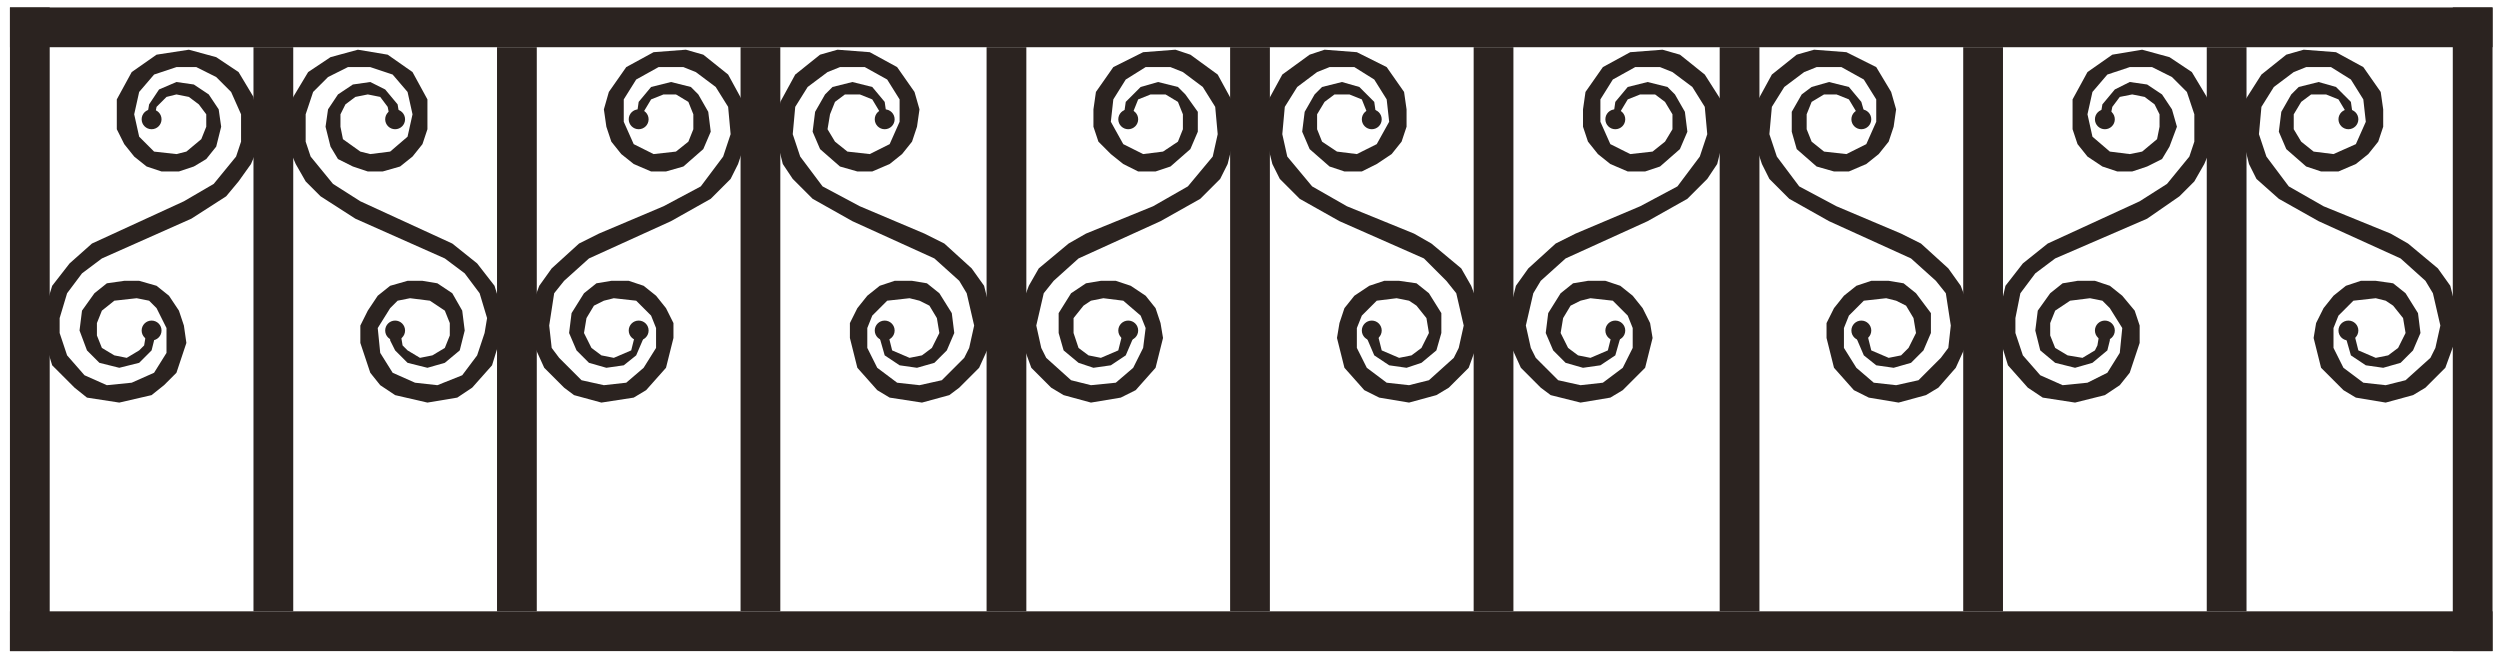
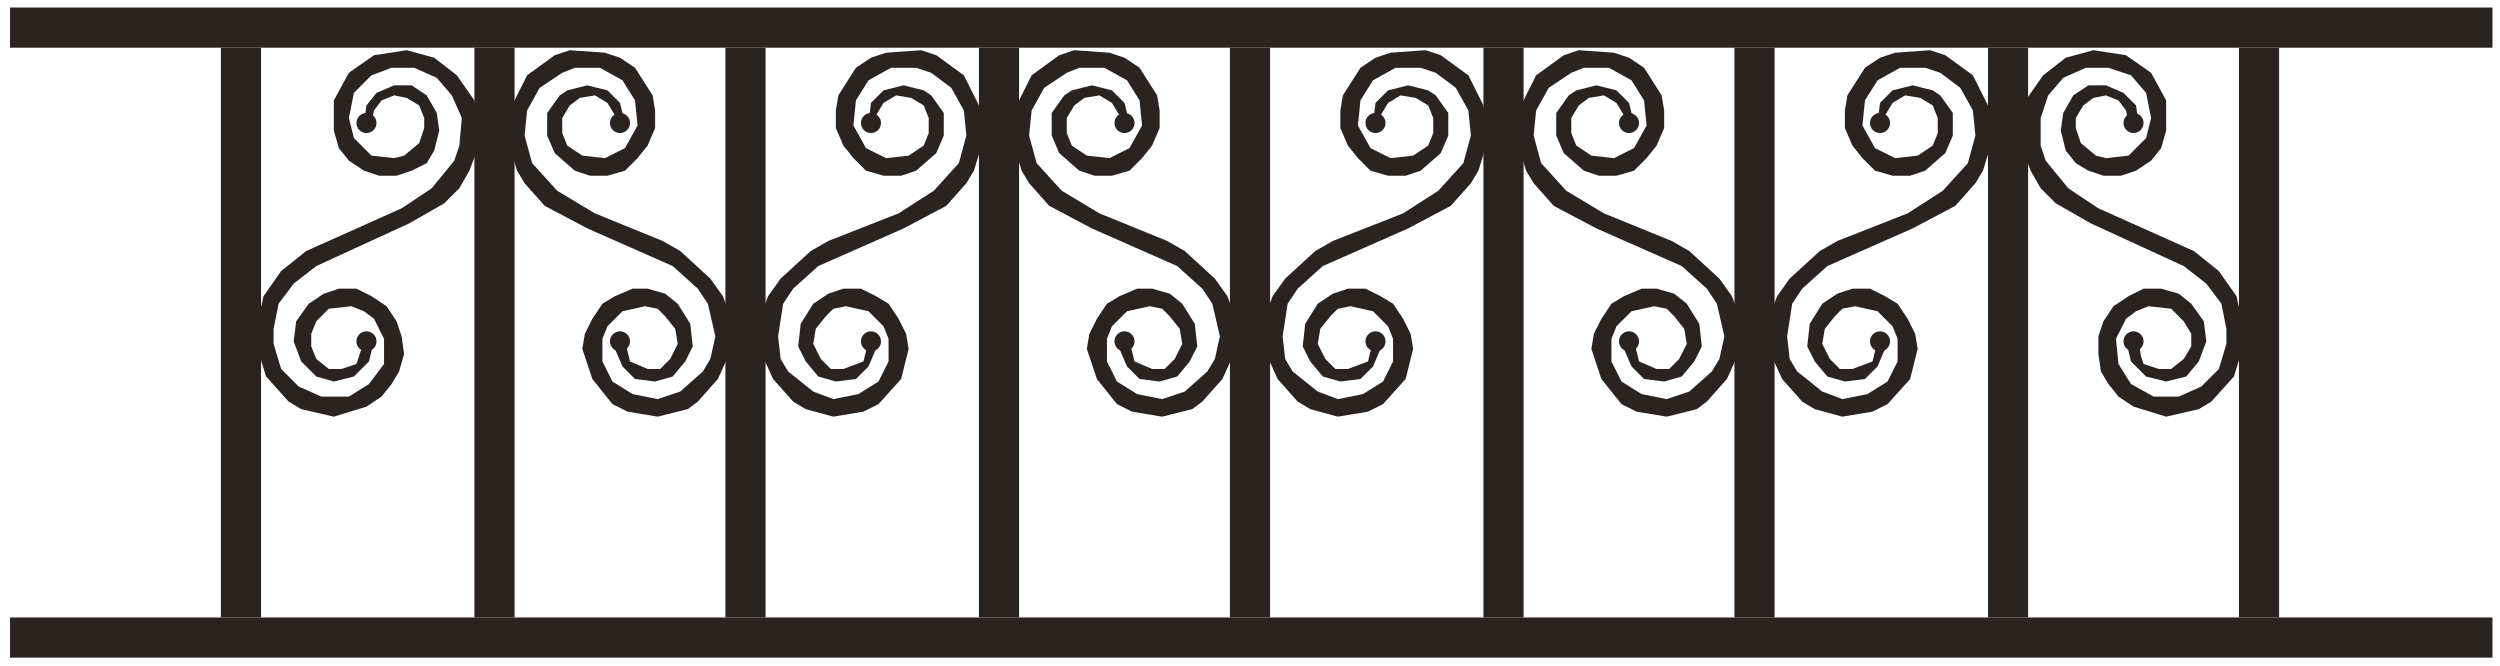
- <svg xmlns="http://www.w3.org/2000/svg" viewBox="-503 -1002 1006 265">
-   <polygon fill="#2b2320" points="-499,-740 500,-740 500,-756 -499,-756" />
-   <polygon fill="#2b2320" points="-499,-983 500,-983 500,-999 -499,-999" />
-   <polygon fill="#2b2320" points="-499,-740 -483,-740 -483,-999 -499,-999" />
-   <polygon fill="#2b2320" points="484,-740 500,-740 500,-999 484,-999" />
-   <polygon fill="#2b2320" points="-401,-756 -385,-756 -385,-983 -401,-983" />
-   <polygon fill="#2b2320" points="-303,-756 -287,-756 -287,-983 -303,-983" />
-   <polygon fill="#2b2320" points="-205,-756 -189,-756 -189,-983 -205,-983" />
-   <polygon fill="#2b2320" points="-106,-756 -90,-756 -90,-983 -106,-983" />
+ <svg xmlns="http://www.w3.org/2000/svg" viewBox="-498 -1002 996 265">
+   <polygon fill="#2b2320" points="-494,-740 495,-740 495,-756 -494,-756" />
+   <polygon fill="#2b2320" points="-494,-983 495,-983 495,-999 -494,-999" />
+   <polygon fill="#2b2320" points="-410,-756 -394,-756 -394,-983 -410,-983" />
+   <polygon fill="#2b2320" points="394,-756 410,-756 410,-983 394,-983" />
+   <polygon fill="#2b2320" points="-309,-756 -293,-756 -293,-983 -309,-983" />
+   <polygon fill="#2b2320" points="-209,-756 -193,-756 -193,-983 -209,-983" />
+   <polygon fill="#2b2320" points="-108,-756 -92,-756 -92,-983 -108,-983" />
  <polygon fill="#2b2320" points="-8,-756 8,-756 8,-983 -8,-983" />
-   <polygon fill="#2b2320" points="90,-756 106,-756 106,-983 90,-983" />
-   <polygon fill="#2b2320" points="189,-756 205,-756 205,-983 189,-983" />
-   <polygon fill="#2b2320" points="287,-756 303,-756 303,-983 287,-983" />
-   <polygon fill="#2b2320" points="385,-756 401,-756 401,-983 385,-983" />
-   <polygon fill="#2b2320" points="-444,-954 -443,-960 -439,-966 -432,-969 -425,-968 -419,-964 -415,-958 -414,-951 -416,-943 -420,-938 -425,-935 -431,-933 -438,-933 -444,-935 -449,-939 -453,-944 -456,-950 -456,-962 -450,-973 -440,-980 -427,-982 -416,-979 -407,-973 -401,-963 -399,-951 -399,-943 -402,-936 -407,-929 -412,-923 -426,-914 -462,-898 -470,-892 -476,-884 -479,-874 -479,-868 -476,-859 -469,-851 -460,-847 -450,-848 -441,-852 -436,-860 -436,-870 -440,-878 -443,-881 -448,-882 -457,-881 -462,-877 -464,-872 -464,-867 -462,-862 -457,-859 -452,-858 -447,-861 -445,-863 -444,-869 -441,-869 -441,-865 -442,-861 -447,-856 -455,-854 -463,-856 -468,-861 -471,-869 -470,-877 -465,-884 -460,-888 -453,-889 -447,-889 -440,-887 -435,-883 -431,-877 -429,-871 -428,-864 -432,-852 -437,-847 -442,-843 -455,-840 -468,-842 -473,-846 -482,-855 -486,-868 -486,-874 -482,-887 -475,-896 -466,-904 -429,-921 -417,-928 -408,-939 -406,-945 -406,-956 -410,-965 -416,-971 -424,-975 -432,-975 -441,-972 -447,-965 -449,-956 -447,-947 -441,-941 -432,-940 -428,-941 -422,-946 -420,-951 -420,-956 -423,-960 -427,-963 -432,-964 -436,-963 -440,-959 -441,-954" />
-   <circle fill="#2b2320" cx="-442" cy="-954" r="4" />
-   <circle fill="#2b2320" cx="-442" cy="-869" r="4" />
-   <polygon fill="#2b2320" points="-346,-954 -347,-959 -350,-963 -355,-964 -360,-963 -364,-960 -366,-956 -366,-951 -365,-946 -358,-941 -354,-940 -346,-941 -339,-947 -337,-956 -339,-965 -345,-972 -354,-975 -363,-975 -371,-971 -377,-965 -380,-956 -380,-945 -378,-939 -369,-928 -358,-921 -321,-904 -311,-896 -304,-887 -300,-874 -301,-868 -305,-855 -313,-846 -319,-842 -331,-840 -344,-843 -350,-847 -354,-852 -358,-864 -358,-871 -355,-877 -351,-883 -346,-887 -339,-889 -333,-889 -327,-888 -321,-884 -317,-877 -316,-869 -318,-861 -324,-856 -331,-854 -339,-856 -344,-861 -346,-865 -346,-869 -342,-869 -341,-863 -339,-861 -334,-858 -329,-859 -324,-862 -322,-867 -322,-872 -324,-877 -330,-881 -338,-882 -343,-881 -346,-878 -351,-870 -350,-860 -345,-852 -336,-848 -327,-847 -317,-851 -311,-859 -308,-868 -307,-874 -310,-884 -316,-892 -324,-898 -360,-914 -374,-923 -380,-929 -384,-936 -387,-943 -388,-951 -385,-963 -379,-973 -370,-979 -359,-982 -347,-980 -337,-973 -331,-962 -331,-950 -333,-944 -337,-939 -342,-935 -349,-933 -355,-933 -361,-935 -367,-938 -370,-943 -372,-951 -371,-958 -367,-964 -361,-968 -354,-969 -348,-966 -343,-960 -342,-954" />
-   <circle fill="#2b2320" cx="-344" cy="-954" r="4" />
-   <circle fill="#2b2320" cx="-344" cy="-869" r="4" />
-   <polygon fill="#2b2320" points="-247,-954 -246,-961 -241,-967 -233,-969 -225,-967 -222,-964 -218,-957 -217,-949 -220,-942 -228,-935 -235,-933 -241,-933 -248,-936 -253,-940 -257,-945 -259,-951 -260,-958 -258,-965 -251,-975 -240,-981 -227,-982 -220,-980 -210,-972 -204,-961 -202,-948 -206,-936 -209,-930 -217,-922 -233,-913 -266,-898 -276,-889 -280,-884 -282,-871 -281,-862 -278,-858 -269,-849 -260,-847 -251,-848 -244,-854 -239,-862 -239,-870 -241,-875 -247,-881 -256,-882 -260,-881 -264,-879 -267,-874 -268,-868 -265,-862 -261,-859 -256,-858 -249,-861 -247,-869 -244,-869 -244,-866 -247,-859 -252,-855 -259,-854 -266,-856 -271,-861 -274,-868 -273,-876 -268,-884 -263,-888 -257,-889 -250,-889 -244,-887 -239,-883 -235,-878 -232,-872 -232,-866 -235,-854 -243,-845 -248,-842 -261,-840 -272,-843 -276,-846 -284,-854 -289,-865 -289,-871 -289,-879 -286,-887 -281,-894 -270,-904 -262,-908 -236,-919 -221,-927 -212,-939 -209,-948 -210,-959 -215,-967 -223,-973 -228,-975 -238,-975 -247,-970 -252,-962 -252,-953 -248,-944 -240,-940 -231,-941 -226,-945 -224,-950 -224,-956 -226,-961 -231,-964 -236,-964 -241,-962 -244,-957 -244,-954" />
-   <circle fill="#2b2320" cx="-246" cy="-954" r="4" />
-   <circle fill="#2b2320" cx="-246" cy="-869" r="4" />
-   <polygon fill="#2b2320" points="-149,-954 -149,-957 -152,-962 -157,-964 -163,-964 -167,-961 -169,-956 -170,-950 -167,-945 -162,-941 -153,-940 -145,-944 -141,-953 -141,-962 -146,-970 -155,-975 -165,-975 -170,-973 -178,-967 -183,-959 -184,-948 -181,-939 -172,-927 -157,-919 -131,-908 -123,-904 -112,-894 -107,-887 -105,-879 -104,-871 -104,-865 -109,-854 -117,-846 -121,-843 -132,-840 -145,-842 -150,-845 -158,-854 -161,-866 -161,-872 -158,-878 -154,-883 -149,-887 -143,-889 -136,-889 -130,-888 -125,-884 -120,-876 -119,-868 -122,-861 -127,-856 -134,-854 -141,-855 -147,-859 -149,-866 -149,-869 -146,-869 -144,-861 -137,-858 -132,-859 -128,-862 -125,-868 -126,-874 -129,-879 -133,-881 -137,-882 -146,-881 -152,-875 -154,-870 -154,-862 -150,-854 -142,-848 -133,-847 -124,-849 -115,-858 -113,-862 -111,-871 -114,-884 -117,-889 -127,-898 -160,-913 -176,-922 -184,-930 -188,-936 -191,-948 -189,-961 -183,-972 -173,-980 -166,-982 -153,-981 -142,-975 -135,-965 -133,-958 -134,-951 -136,-945 -140,-940 -145,-936 -152,-933 -158,-933 -165,-935 -173,-942 -176,-949 -175,-957 -171,-964 -168,-967 -160,-969 -152,-967 -147,-961 -146,-954" />
-   <circle fill="#2b2320" cx="-147" cy="-954" r="4" />
-   <circle fill="#2b2320" cx="-147" cy="-869" r="4" />
-   <polygon fill="#2b2320" points="-51,-954 -50,-961 -44,-967 -37,-969 -29,-967 -26,-964 -21,-957 -21,-949 -24,-942 -32,-935 -38,-933 -45,-933 -51,-936 -56,-940 -61,-945 -63,-951 -63,-958 -62,-965 -55,-975 -43,-981 -30,-982 -24,-980 -13,-972 -7,-961 -6,-948 -9,-936 -12,-930 -20,-922 -36,-913 -69,-898 -79,-889 -83,-884 -86,-871 -84,-862 -82,-858 -72,-849 -64,-847 -54,-848 -47,-854 -43,-862 -42,-870 -44,-875 -51,-881 -59,-882 -64,-881 -67,-879 -71,-874 -71,-868 -69,-862 -65,-859 -60,-858 -53,-861 -51,-869 -47,-869 -47,-866 -50,-859 -56,-855 -63,-854 -69,-856 -75,-861 -77,-868 -77,-876 -72,-884 -66,-888 -60,-889 -54,-889 -48,-887 -42,-883 -38,-878 -36,-872 -35,-866 -38,-854 -46,-845 -52,-842 -64,-840 -75,-843 -80,-846 -88,-854 -92,-865 -93,-871 -92,-879 -89,-887 -85,-894 -73,-904 -66,-908 -39,-919 -25,-927 -15,-939 -13,-948 -14,-959 -19,-967 -27,-973 -32,-975 -42,-975 -50,-970 -55,-962 -56,-953 -51,-944 -43,-940 -35,-941 -29,-945 -27,-950 -27,-956 -29,-961 -34,-964 -40,-964 -45,-962 -47,-957 -47,-954" />
-   <circle fill="#2b2320" cx="-49" cy="-954" r="4" />
-   <circle fill="#2b2320" cx="-49" cy="-869" r="4" />
-   <polygon fill="#2b2320" points="47,-954 47,-957 45,-962 40,-964 34,-964 30,-961 27,-956 27,-950 29,-945 35,-941 43,-940 51,-944 56,-953 55,-962 50,-970 42,-975 32,-975 27,-973 19,-967 14,-959 13,-948 15,-939 25,-927 39,-919 66,-908 73,-904 85,-894 89,-887 92,-879 93,-871 92,-865 88,-854 80,-846 75,-843 64,-840 52,-842 46,-845 38,-854 35,-866 36,-872 38,-878 42,-883 48,-887 54,-889 60,-889 67,-888 72,-884 77,-876 77,-868 75,-861 69,-856 63,-854 56,-855 50,-859 47,-866 47,-869 51,-869 53,-861 60,-858 65,-859 69,-862 72,-868 71,-874 67,-879 64,-881 59,-882 51,-881 45,-875 43,-870 43,-862 47,-854 55,-848 64,-847 72,-849 82,-858 84,-862 86,-871 83,-884 79,-889 70,-898 36,-913 20,-922 12,-930 9,-936 6,-948 7,-961 13,-972 24,-980 30,-982 43,-981 55,-975 62,-965 63,-958 63,-951 61,-945 57,-940 51,-936 45,-933 38,-933 32,-935 24,-942 21,-949 22,-957 26,-964 29,-967 37,-969 44,-967 50,-961 51,-954" />
-   <circle fill="#2b2320" cx="49" cy="-954" r="4" />
-   <circle fill="#2b2320" cx="49" cy="-869" r="4" />
-   <polygon fill="#2b2320" points="146,-954 147,-961 152,-967 160,-969 168,-967 171,-964 175,-957 176,-949 173,-942 165,-935 159,-933 152,-933 145,-936 140,-940 136,-945 134,-951 134,-958 135,-965 142,-975 153,-981 166,-982 173,-980 183,-972 190,-961 191,-948 188,-936 184,-930 176,-922 160,-913 127,-898 117,-889 114,-884 111,-871 113,-862 115,-858 124,-849 133,-847 142,-848 150,-854 154,-862 154,-870 152,-875 146,-881 137,-882 133,-881 129,-879 126,-874 125,-868 128,-862 132,-859 137,-858 144,-861 146,-869 149,-869 149,-866 147,-859 141,-855 134,-854 127,-856 122,-861 119,-868 120,-876 125,-884 130,-888 136,-889 143,-889 149,-887 154,-883 158,-878 161,-872 162,-866 159,-854 150,-845 145,-842 133,-840 121,-843 117,-846 109,-854 104,-865 104,-871 105,-879 107,-887 112,-894 123,-904 131,-908 157,-919 172,-927 181,-939 184,-948 183,-959 178,-967 170,-973 165,-975 155,-975 146,-970 141,-962 141,-953 145,-944 153,-940 162,-941 167,-945 170,-950 170,-956 167,-961 163,-964 157,-964 152,-962 149,-957 149,-954" />
-   <circle fill="#2b2320" cx="147" cy="-954" r="4" />
-   <circle fill="#2b2320" cx="147" cy="-869" r="4" />
-   <polygon fill="#2b2320" points="244,-954 244,-957 241,-962 236,-964 231,-964 226,-961 224,-956 224,-950 226,-945 231,-941 240,-940 248,-944 252,-953 252,-962 247,-970 238,-975 228,-975 223,-973 215,-967 210,-959 209,-948 212,-939 221,-927 236,-919 262,-908 270,-904 281,-894 286,-887 289,-879 289,-871 289,-865 284,-854 277,-846 272,-843 261,-840 249,-842 243,-845 235,-854 232,-866 232,-872 235,-878 239,-883 244,-887 250,-889 257,-889 263,-888 268,-884 274,-876 274,-868 271,-861 266,-856 259,-854 252,-855 247,-859 244,-866 244,-869 248,-869 250,-861 257,-858 262,-859 265,-862 268,-868 267,-874 264,-879 260,-881 256,-882 247,-881 241,-875 239,-870 239,-862 244,-854 251,-848 260,-847 269,-849 278,-858 281,-862 282,-871 280,-884 276,-889 266,-898 233,-913 217,-922 209,-930 206,-936 202,-948 204,-961 210,-972 220,-980 227,-982 240,-981 252,-975 258,-965 260,-958 259,-951 257,-945 253,-940 248,-936 241,-933 235,-933 228,-935 220,-942 218,-949 218,-957 222,-964 226,-967 233,-969 241,-967 246,-961 248,-954" />
-   <circle fill="#2b2320" cx="246" cy="-954" r="4" />
-   <circle fill="#2b2320" cx="246" cy="-869" r="4" />
-   <polygon fill="#2b2320" points="342,-954 343,-960 348,-966 354,-969 361,-968 367,-964 371,-958 373,-951 370,-943 367,-938 361,-935 355,-933 349,-933 343,-935 337,-939 333,-944 331,-950 331,-962 337,-973 347,-980 359,-982 370,-979 379,-973 385,-963 388,-951 387,-943 384,-936 380,-929 374,-923 361,-914 324,-898 316,-892 310,-884 308,-874 308,-868 311,-859 318,-851 327,-847 337,-848 345,-852 350,-860 351,-870 346,-878 343,-881 338,-882 330,-881 324,-877 322,-872 322,-867 324,-862 329,-859 335,-858 340,-861 341,-863 342,-869 346,-869 346,-865 345,-861 339,-856 332,-854 324,-856 318,-861 316,-869 317,-877 322,-884 327,-888 333,-889 340,-889 346,-887 351,-883 356,-877 358,-871 358,-864 354,-852 350,-847 344,-843 332,-840 319,-842 313,-846 305,-855 301,-868 301,-874 304,-887 311,-896 321,-904 358,-921 369,-928 378,-939 380,-945 380,-956 377,-965 371,-971 363,-975 354,-975 345,-972 339,-965 337,-956 339,-947 346,-941 354,-940 359,-941 365,-946 366,-951 366,-956 364,-960 360,-963 355,-964 350,-963 347,-959 346,-954" />
-   <circle fill="#2b2320" cx="344" cy="-954" r="4" />
-   <circle fill="#2b2320" cx="344" cy="-869" r="4" />
-   <polygon fill="#2b2320" points="441,-954 441,-957 438,-962 433,-964 427,-964 423,-961 420,-956 420,-950 423,-945 428,-941 436,-940 445,-944 449,-953 448,-962 443,-970 435,-975 425,-975 420,-973 412,-967 407,-959 406,-948 409,-939 418,-927 432,-919 459,-908 466,-904 478,-894 483,-887 485,-879 486,-871 485,-865 481,-854 473,-846 468,-843 457,-840 445,-842 440,-845 431,-854 428,-866 429,-872 432,-878 436,-883 441,-887 447,-889 453,-889 460,-888 465,-884 470,-876 471,-868 468,-861 463,-856 456,-854 449,-855 443,-859 441,-866 441,-869 444,-869 446,-861 453,-858 458,-859 462,-862 465,-868 464,-874 460,-879 457,-881 453,-882 444,-881 438,-875 436,-870 436,-862 440,-854 448,-848 457,-847 465,-849 475,-858 477,-862 479,-871 476,-884 473,-889 463,-898 430,-913 414,-922 405,-930 402,-936 399,-948 400,-961 407,-972 417,-980 424,-982 437,-981 448,-975 455,-965 456,-958 456,-951 454,-945 450,-940 445,-936 438,-933 431,-933 425,-935 417,-942 414,-949 415,-957 419,-964 422,-967 430,-969 437,-967 443,-961 444,-954" />
-   <circle fill="#2b2320" cx="442" cy="-954" r="4" />
-   <circle fill="#2b2320" cx="442" cy="-869" r="4" />
+   <polygon fill="#2b2320" points="93,-756 109,-756 109,-983 93,-983" />
+   <polygon fill="#2b2320" points="193,-756 209,-756 209,-983 193,-983" />
+   <polygon fill="#2b2320" points="294,-756 310,-756 310,-983 294,-983" />
+   <polygon fill="#2b2320" points="-353,-953 -352,-960 -348,-965 -341,-968 -334,-968 -328,-964 -324,-957 -323,-950 -325,-942 -328,-937 -334,-934 -340,-932 -347,-932 -353,-934 -359,-938 -363,-943 -365,-950 -365,-962 -359,-973 -349,-980 -336,-982 -325,-979 -316,-972 -309,-962 -307,-950 -308,-942 -311,-934 -315,-927 -321,-921 -335,-913 -372,-896 -381,-889 -387,-881 -389,-871 -389,-865 -386,-855 -379,-848 -370,-844 -359,-844 -351,-849 -345,-857 -345,-867 -349,-875 -353,-878 -358,-880 -367,-879 -372,-874 -374,-869 -374,-864 -372,-859 -367,-855 -362,-855 -356,-857 -355,-860 -353,-866 -350,-866 -350,-862 -351,-858 -357,-852 -365,-850 -372,-852 -378,-858 -381,-866 -380,-874 -375,-881 -369,-885 -363,-887 -356,-887 -350,-884 -344,-880 -340,-874 -338,-868 -337,-861 -339,-854 -342,-849 -346,-844 -352,-840 -365,-836 -378,-839 -383,-842 -392,-852 -396,-865 -396,-871 -393,-884 -386,-894 -376,-902 -338,-919 -326,-927 -317,-938 -315,-944 -314,-955 -318,-964 -324,-971 -333,-975 -342,-975 -350,-972 -357,-965 -359,-955 -357,-947 -350,-940 -341,-939 -337,-940 -331,-945 -329,-951 -329,-955 -331,-960 -336,-963 -341,-964 -346,-962 -349,-958 -350,-953" />
+   <circle fill="#2b2320" cx="-352" cy="-953" r="4" />
+   <circle fill="#2b2320" cx="-352" cy="-866" r="4" />
+   <polygon fill="#2b2320" points="-253,-953 -253,-956 -256,-961 -261,-964 -267,-963 -271,-960 -274,-955 -274,-949 -272,-944 -266,-940 -257,-939 -249,-943 -244,-952 -245,-962 -250,-970 -259,-975 -269,-975 -274,-973 -283,-967 -288,-958 -289,-948 -286,-937 -276,-926 -261,-917 -234,-906 -227,-902 -215,-891 -210,-884 -207,-876 -206,-868 -207,-862 -212,-851 -220,-842 -224,-839 -236,-836 -248,-838 -254,-841 -262,-851 -266,-863 -265,-869 -262,-875 -258,-881 -253,-884 -246,-887 -240,-887 -233,-885 -228,-881 -223,-873 -222,-864 -225,-858 -230,-852 -237,-850 -245,-851 -250,-856 -253,-863 -253,-866 -249,-866 -247,-858 -240,-855 -235,-855 -231,-859 -228,-865 -229,-871 -233,-876 -236,-879 -241,-880 -250,-878 -256,-872 -258,-867 -258,-858 -254,-850 -246,-845 -236,-843 -227,-846 -218,-854 -215,-859 -213,-868 -216,-881 -220,-887 -230,-896 -264,-911 -281,-920 -289,-929 -292,-934 -296,-947 -294,-960 -288,-972 -277,-980 -271,-982 -257,-981 -251,-979 -245,-975 -238,-964 -237,-958 -237,-951 -240,-944 -244,-939 -249,-934 -256,-932 -263,-932 -269,-934 -277,-941 -280,-948 -280,-957 -275,-964 -272,-966 -264,-968 -256,-966 -251,-961 -249,-953" />
+   <circle fill="#2b2320" cx="-251" cy="-953" r="4" />
+   <circle fill="#2b2320" cx="-251" cy="-866" r="4" />
+   <polygon fill="#2b2320" points="-152,-953 -151,-961 -146,-966 -138,-968 -130,-966 -127,-964 -122,-957 -122,-948 -125,-941 -133,-934 -139,-932 -146,-932 -153,-934 -158,-939 -162,-944 -165,-951 -165,-958 -164,-964 -157,-975 -151,-979 -145,-981 -131,-982 -125,-980 -114,-972 -108,-960 -106,-947 -110,-934 -113,-929 -121,-920 -138,-911 -172,-896 -182,-887 -186,-881 -188,-868 -187,-859 -184,-854 -174,-846 -166,-843 -156,-845 -148,-850 -144,-858 -144,-867 -146,-872 -152,-878 -161,-880 -166,-879 -169,-876 -173,-871 -174,-865 -171,-859 -167,-855 -162,-855 -154,-858 -152,-866 -149,-866 -149,-863 -152,-856 -157,-851 -165,-850 -172,-852 -177,-858 -180,-864 -179,-873 -174,-881 -168,-885 -162,-887 -155,-887 -149,-884 -144,-881 -140,-875 -137,-869 -136,-863 -139,-851 -148,-841 -154,-838 -166,-836 -177,-839 -182,-842 -190,-851 -195,-862 -195,-868 -195,-876 -192,-884 -187,-891 -175,-902 -168,-906 -140,-917 -126,-926 -116,-937 -113,-948 -114,-958 -119,-967 -127,-973 -133,-975 -143,-975 -152,-970 -157,-962 -158,-952 -153,-943 -145,-939 -136,-940 -130,-944 -128,-949 -128,-955 -130,-960 -135,-963 -141,-964 -146,-961 -149,-956 -149,-953" />
+   <circle fill="#2b2320" cx="-151" cy="-953" r="4" />
+   <circle fill="#2b2320" cx="-151" cy="-866" r="4" />
+   <polygon fill="#2b2320" points="-52,-953 -52,-956 -55,-961 -60,-964 -66,-963 -70,-960 -73,-955 -73,-949 -71,-944 -65,-940 -56,-939 -48,-943 -43,-952 -44,-962 -49,-970 -58,-975 -68,-975 -73,-973 -82,-967 -87,-958 -88,-948 -85,-937 -75,-926 -60,-917 -33,-906 -26,-902 -14,-891 -9,-884 -6,-876 -5,-868 -6,-862 -11,-851 -19,-842 -23,-839 -35,-836 -47,-838 -53,-841 -61,-851 -65,-863 -64,-869 -61,-875 -57,-881 -52,-884 -45,-887 -39,-887 -32,-885 -27,-881 -22,-873 -21,-864 -24,-858 -29,-852 -36,-850 -44,-851 -49,-856 -52,-863 -52,-866 -48,-866 -46,-858 -39,-855 -34,-855 -30,-859 -27,-865 -28,-871 -32,-876 -35,-879 -40,-880 -49,-878 -55,-872 -57,-867 -57,-858 -53,-850 -45,-845 -35,-843 -26,-846 -17,-854 -14,-859 -12,-868 -15,-881 -19,-887 -29,-896 -63,-911 -80,-920 -88,-929 -91,-934 -95,-947 -93,-960 -87,-972 -76,-980 -70,-982 -56,-981 -50,-979 -44,-975 -37,-964 -36,-958 -36,-951 -39,-944 -43,-939 -48,-934 -55,-932 -62,-932 -68,-934 -76,-941 -79,-948 -79,-957 -74,-964 -71,-966 -63,-968 -55,-966 -50,-961 -48,-953" />
+   <circle fill="#2b2320" cx="-50" cy="-953" r="4" />
+   <circle fill="#2b2320" cx="-50" cy="-866" r="4" />
+   <polygon fill="#2b2320" points="49,-953 50,-961 55,-966 63,-968 71,-966 74,-964 79,-957 79,-948 76,-941 68,-934 62,-932 55,-932 48,-934 43,-939 39,-944 36,-951 36,-958 37,-964 44,-975 50,-979 56,-981 70,-982 76,-980 87,-972 93,-960 95,-947 91,-934 88,-929 80,-920 63,-911 29,-896 19,-887 15,-881 13,-868 14,-859 17,-854 27,-846 35,-843 45,-845 53,-850 57,-858 57,-867 55,-872 49,-878 40,-880 35,-879 32,-876 28,-871 27,-865 30,-859 34,-855 39,-855 47,-858 49,-866 52,-866 52,-863 49,-856 44,-851 36,-850 29,-852 24,-858 21,-864 22,-873 27,-881 33,-885 39,-887 46,-887 52,-884 57,-881 61,-875 64,-869 65,-863 62,-851 53,-841 47,-838 35,-836 24,-839 19,-842 11,-851 6,-862 6,-868 6,-876 9,-884 14,-891 26,-902 33,-906 61,-917 75,-926 85,-937 88,-948 87,-958 82,-967 74,-973 68,-975 58,-975 49,-970 44,-962 43,-952 48,-943 56,-939 65,-940 71,-944 73,-949 73,-955 71,-960 66,-963 60,-964 55,-961 52,-956 52,-953" />
+   <circle fill="#2b2320" cx="50" cy="-953" r="4" />
+   <circle fill="#2b2320" cx="50" cy="-866" r="4" />
+   <polygon fill="#2b2320" points="149,-953 149,-956 146,-961 141,-964 135,-963 131,-960 128,-955 128,-949 130,-944 136,-940 145,-939 153,-943 158,-952 157,-962 152,-970 143,-975 133,-975 128,-973 119,-967 114,-958 113,-948 116,-937 126,-926 141,-917 168,-906 175,-902 187,-891 192,-884 195,-876 196,-868 195,-862 190,-851 182,-842 178,-839 166,-836 154,-838 148,-841 140,-851 136,-863 137,-869 140,-875 144,-881 149,-884 156,-887 162,-887 169,-885 174,-881 179,-873 180,-864 177,-858 172,-852 165,-850 157,-851 152,-856 149,-863 149,-866 153,-866 155,-858 162,-855 167,-855 171,-859 174,-865 173,-871 169,-876 166,-879 161,-880 152,-878 146,-872 144,-867 144,-858 148,-850 156,-845 166,-843 175,-846 184,-854 187,-859 189,-868 186,-881 182,-887 172,-896 138,-911 121,-920 113,-929 110,-934 106,-947 108,-960 114,-972 125,-980 131,-982 145,-981 151,-979 157,-975 164,-964 165,-958 165,-951 162,-944 158,-939 153,-934 146,-932 139,-932 133,-934 125,-941 122,-948 122,-957 127,-964 130,-966 138,-968 146,-966 151,-961 153,-953" />
+   <circle fill="#2b2320" cx="151" cy="-953" r="4" />
+   <circle fill="#2b2320" cx="151" cy="-866" r="4" />
+   <polygon fill="#2b2320" points="250,-953 251,-961 256,-966 264,-968 272,-966 275,-964 280,-957 280,-948 277,-941 269,-934 263,-932 256,-932 249,-934 244,-939 240,-944 237,-951 237,-958 238,-964 245,-975 251,-979 257,-981 271,-982 277,-980 288,-972 294,-960 296,-947 292,-934 289,-929 281,-920 264,-911 230,-896 220,-887 216,-881 214,-868 215,-859 218,-854 228,-846 236,-843 246,-845 254,-850 258,-858 258,-867 256,-872 250,-878 241,-880 236,-879 233,-876 229,-871 228,-865 231,-859 235,-855 240,-855 248,-858 250,-866 253,-866 253,-863 250,-856 245,-851 237,-850 230,-852 225,-858 222,-864 223,-873 228,-881 234,-885 240,-887 247,-887 253,-884 258,-881 262,-875 265,-869 266,-863 263,-851 254,-841 248,-838 236,-836 225,-839 220,-842 212,-851 207,-862 207,-868 207,-876 210,-884 215,-891 227,-902 234,-906 262,-917 276,-926 286,-937 289,-948 288,-958 283,-967 275,-973 269,-975 259,-975 250,-970 245,-962 244,-952 249,-943 257,-939 266,-940 272,-944 274,-949 274,-955 272,-960 267,-963 261,-964 256,-961 253,-956 253,-953" />
+   <circle fill="#2b2320" cx="251" cy="-953" r="4" />
+   <circle fill="#2b2320" cx="251" cy="-866" r="4" />
+   <polygon fill="#2b2320" points="350,-953 349,-958 346,-962 341,-964 336,-963 332,-960 329,-955 329,-951 331,-945 337,-940 341,-939 350,-940 357,-947 359,-955 357,-965 351,-972 342,-975 333,-975 324,-971 318,-964 315,-955 315,-944 317,-938 326,-927 338,-919 376,-902 386,-894 393,-884 396,-871 396,-865 392,-852 383,-842 378,-839 365,-836 352,-840 346,-844 342,-849 339,-854 338,-861 338,-868 340,-874 344,-880 350,-884 356,-887 363,-887 370,-885 375,-881 380,-874 381,-866 378,-858 373,-852 365,-850 357,-852 351,-858 350,-862 350,-866 354,-866 355,-860 356,-857 362,-855 367,-855 372,-859 375,-864 375,-869 372,-874 367,-879 358,-880 353,-878 349,-875 345,-867 346,-857 351,-849 360,-844 370,-844 379,-848 386,-855 389,-865 389,-871 387,-881 381,-889 372,-896 335,-913 321,-921 315,-927 311,-934 308,-942 307,-950 309,-962 316,-972 325,-979 336,-982 349,-980 359,-973 365,-962 365,-950 363,-943 359,-938 353,-934 347,-932 340,-932 334,-934 329,-937 325,-942 323,-950 324,-957 328,-964 334,-968 341,-968 348,-965 353,-960 354,-953" />
+   <circle fill="#2b2320" cx="352" cy="-953" r="4" />
+   <circle fill="#2b2320" cx="352" cy="-866" r="4" />
</svg>
